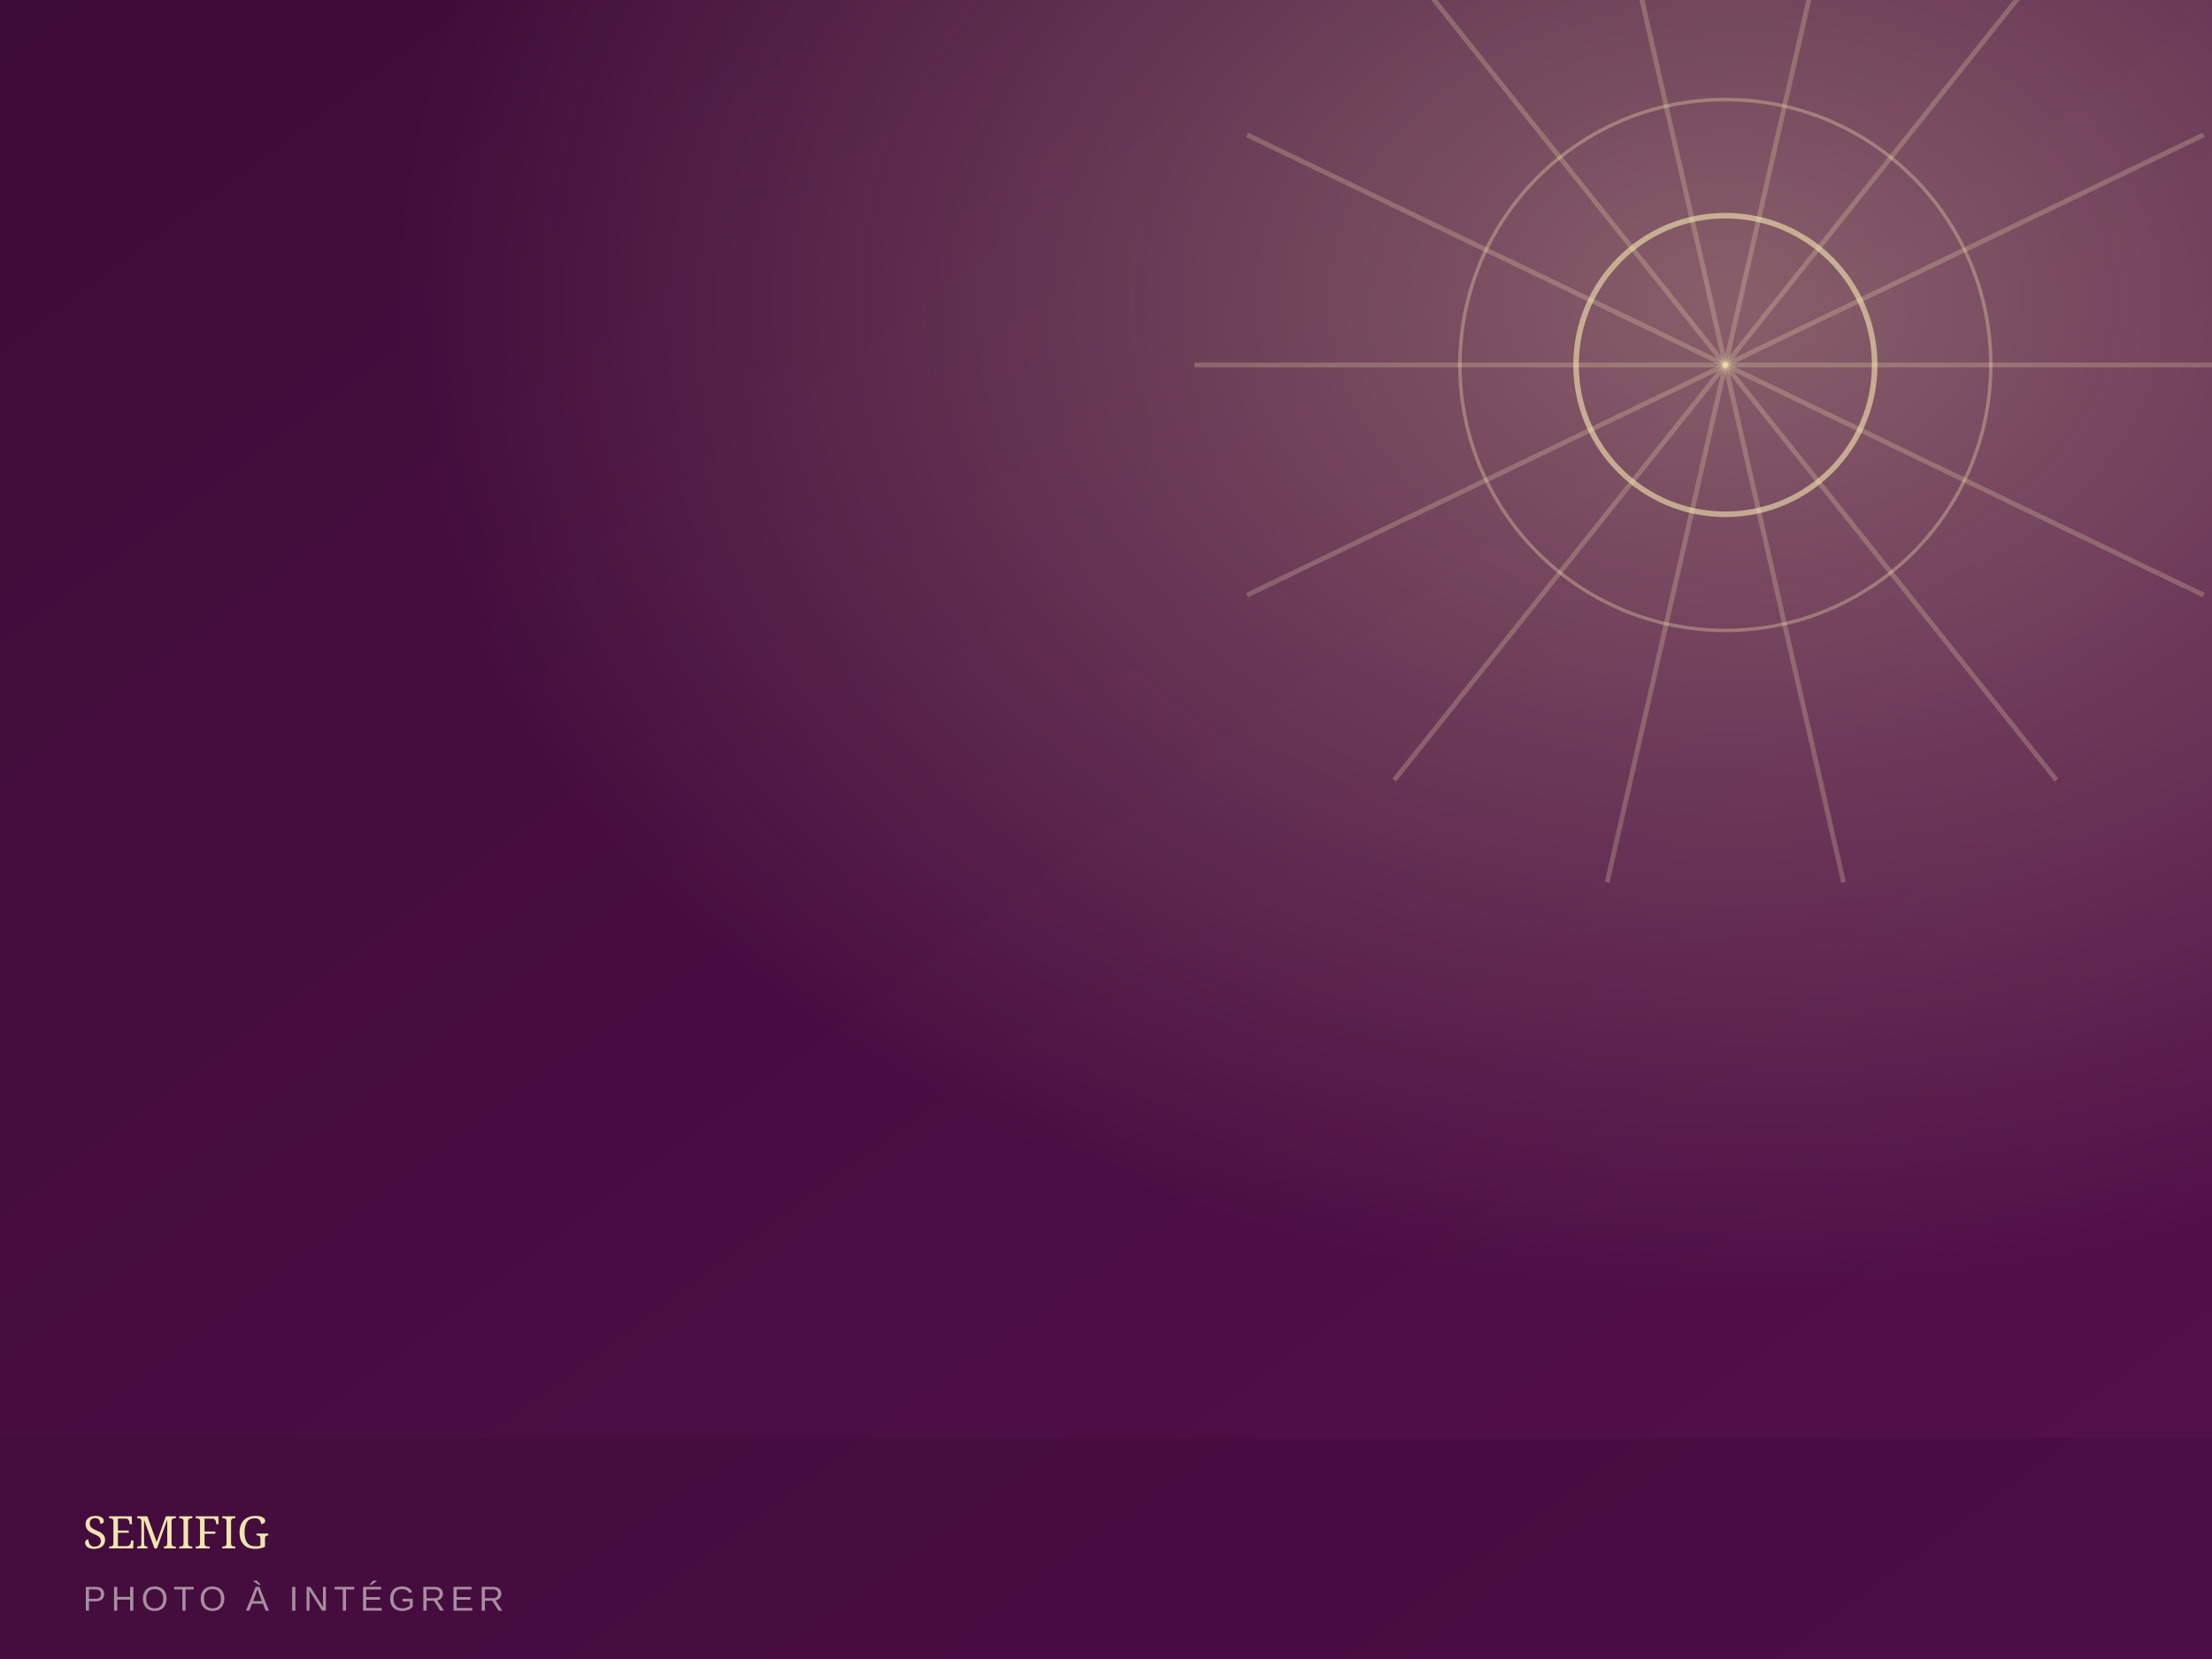
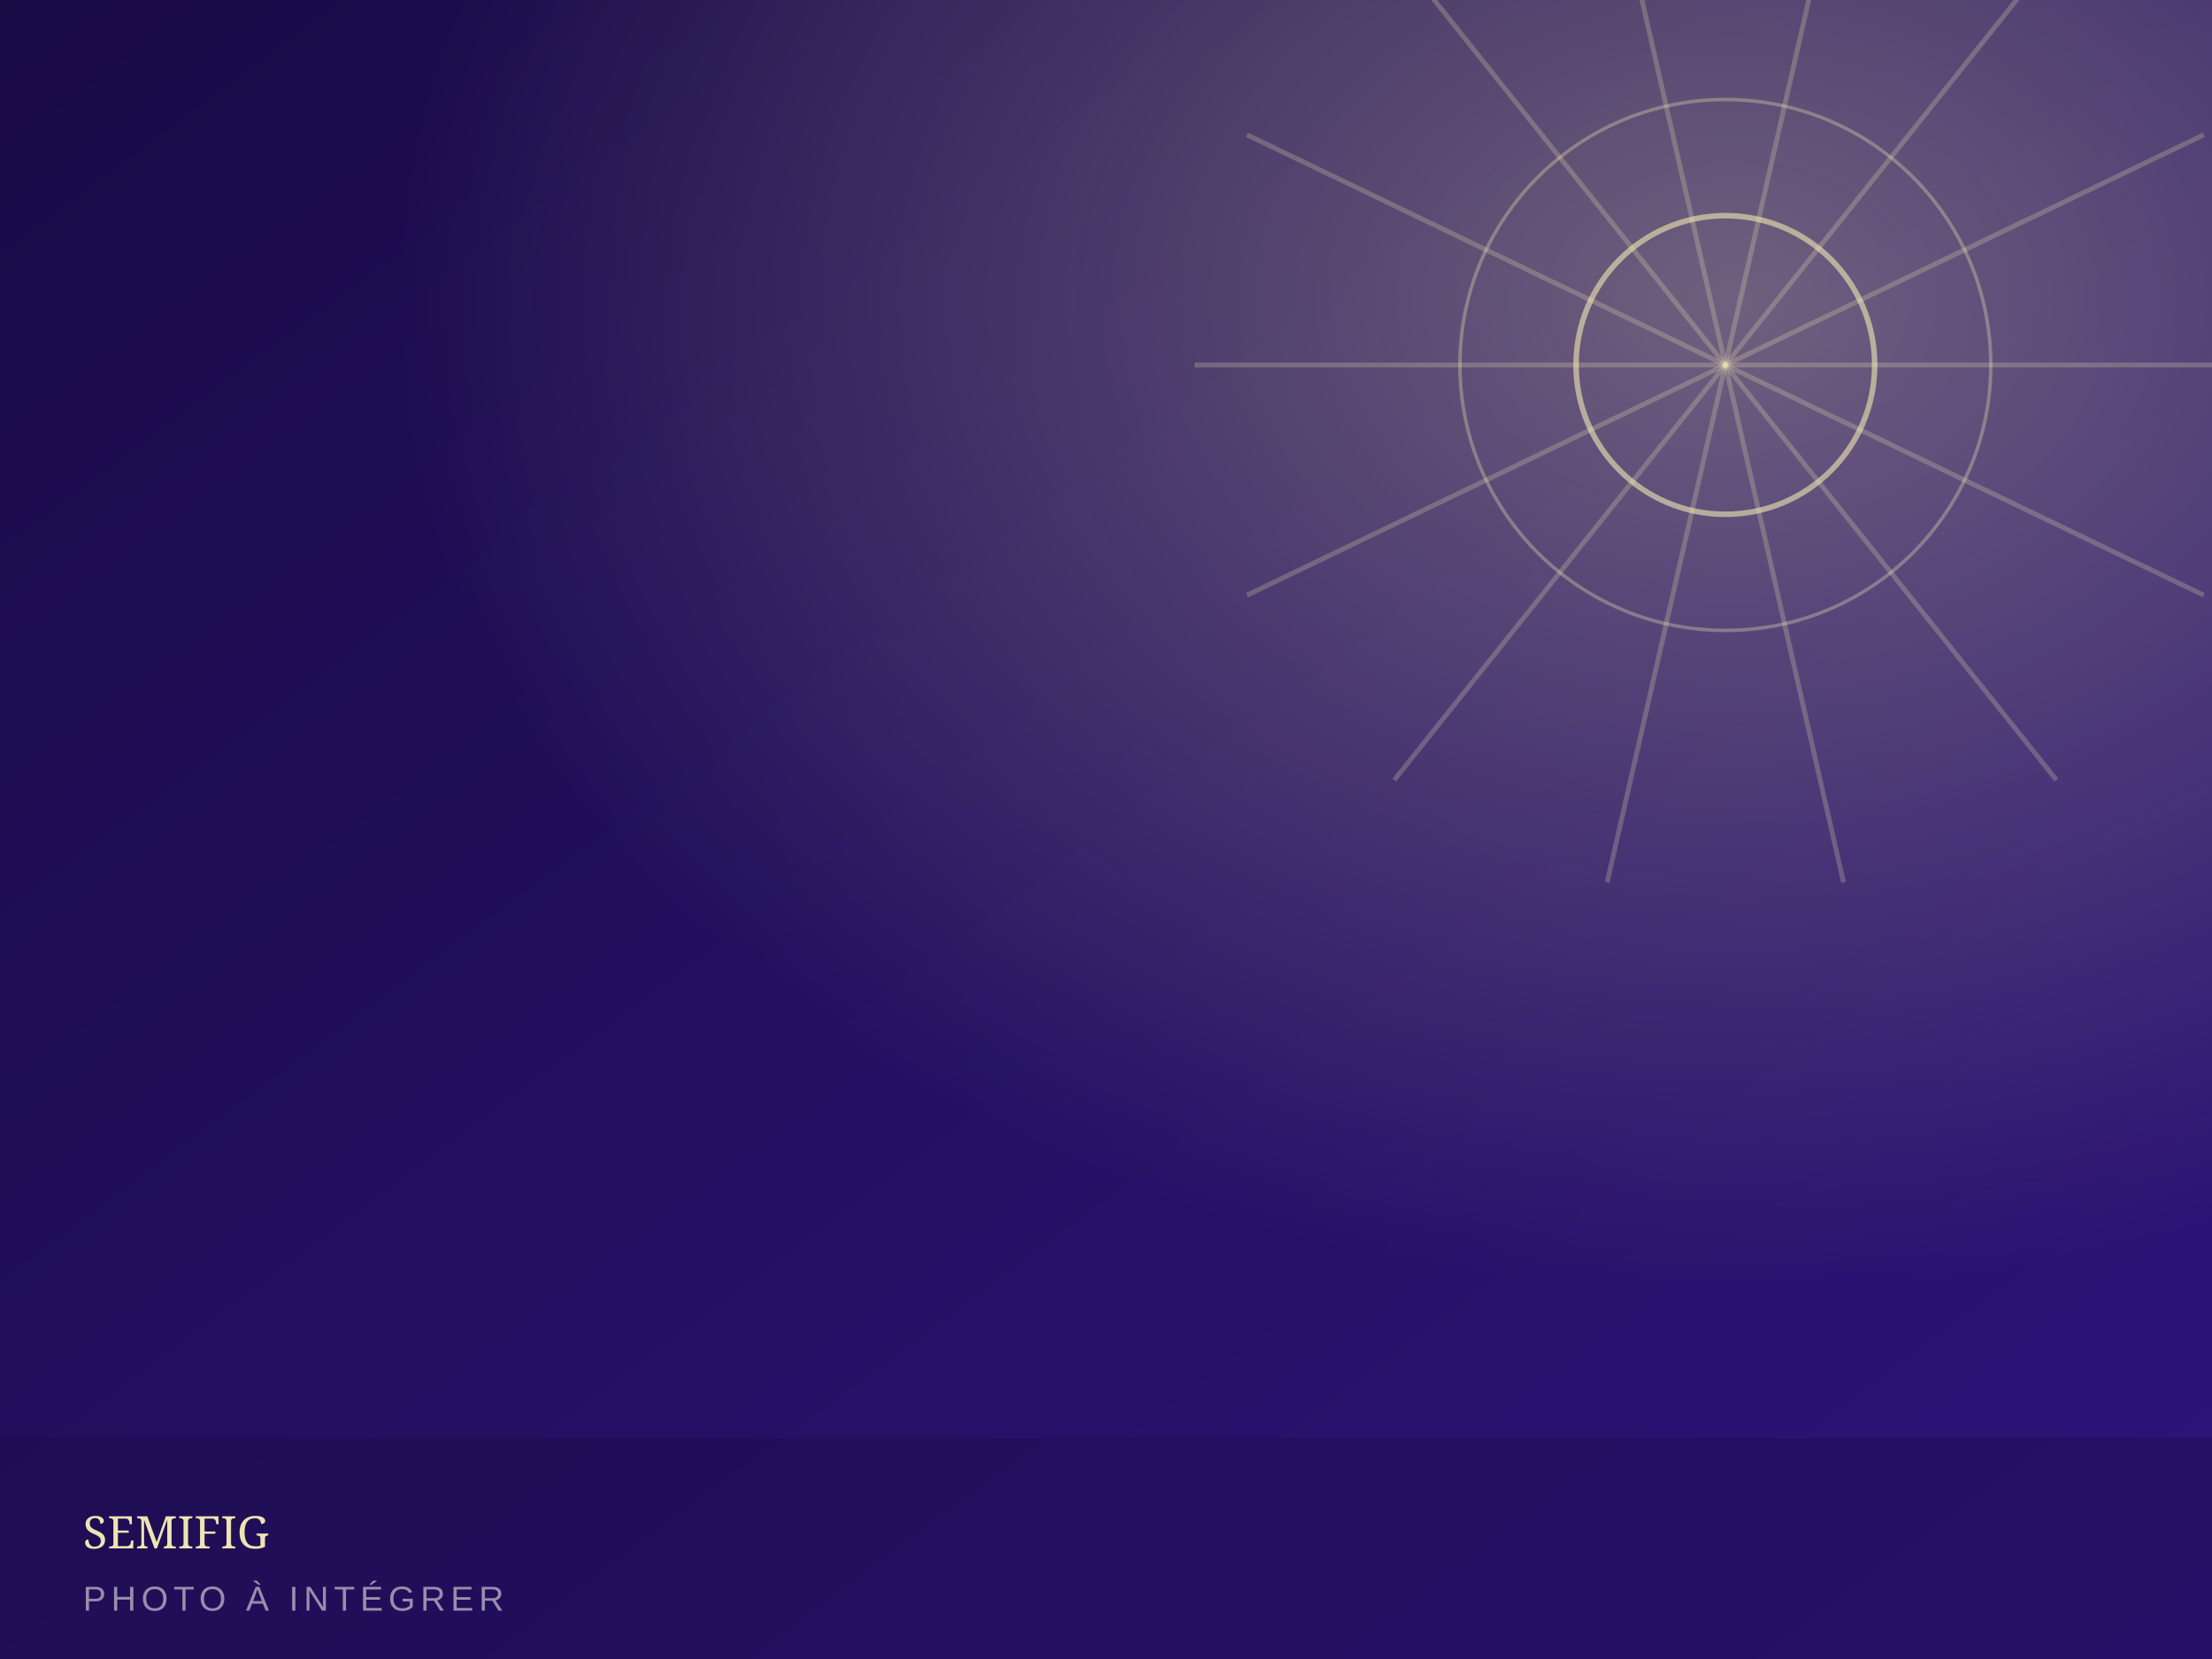
<svg xmlns="http://www.w3.org/2000/svg" viewBox="0 0 640 480" width="640" height="480" role="img" aria-label="SEMIFIG">
  <defs>
    <linearGradient id="g" x1="0%" y1="0%" x2="100%" y2="100%">
-       <stop offset="0%" stop-color="#3D0B37" />
-       <stop offset="100%" stop-color="#54104A" />
+       <stop offset="0%" stop-color="#190B46" />
+       <stop offset="100%" stop-color="#2C147B" />
    </linearGradient>
    <radialGradient id="r" cx="78%" cy="18%" r="60%">
      <stop offset="0%" stop-color="#FFF6B8" stop-opacity=".35" />
      <stop offset="100%" stop-color="#FFF6B8" stop-opacity="0" />
    </radialGradient>
  </defs>
  <rect width="640" height="480" fill="url(#g)" />
  <rect width="640" height="480" fill="url(#r)" />
  <line x1="499.2" y1="105.6" x2="652.8" y2="105.6" stroke="#FFF6B8" stroke-width="1.4" opacity="0.22" />
  <line x1="499.2" y1="105.6" x2="637.6" y2="172.2" stroke="#FFF6B8" stroke-width="1.4" opacity="0.22" />
  <line x1="499.2" y1="105.6" x2="595.0" y2="225.7" stroke="#FFF6B8" stroke-width="1.4" opacity="0.22" />
  <line x1="499.2" y1="105.6" x2="533.4" y2="255.3" stroke="#FFF6B8" stroke-width="1.4" opacity="0.22" />
  <line x1="499.2" y1="105.6" x2="465.0" y2="255.3" stroke="#FFF6B8" stroke-width="1.4" opacity="0.22" />
  <line x1="499.2" y1="105.6" x2="403.4" y2="225.7" stroke="#FFF6B8" stroke-width="1.4" opacity="0.22" />
  <line x1="499.2" y1="105.6" x2="360.8" y2="172.2" stroke="#FFF6B8" stroke-width="1.4" opacity="0.22" />
  <line x1="499.2" y1="105.6" x2="345.6" y2="105.6" stroke="#FFF6B8" stroke-width="1.4" opacity="0.22" />
  <line x1="499.2" y1="105.6" x2="360.8" y2="39.0" stroke="#FFF6B8" stroke-width="1.4" opacity="0.22" />
  <line x1="499.2" y1="105.6" x2="403.4" y2="-14.5" stroke="#FFF6B8" stroke-width="1.4" opacity="0.22" />
  <line x1="499.2" y1="105.6" x2="465.0" y2="-44.1" stroke="#FFF6B8" stroke-width="1.4" opacity="0.22" />
  <line x1="499.2" y1="105.6" x2="533.4" y2="-44.1" stroke="#FFF6B8" stroke-width="1.4" opacity="0.22" />
  <line x1="499.2" y1="105.6" x2="595.0" y2="-14.5" stroke="#FFF6B8" stroke-width="1.4" opacity="0.22" />
  <line x1="499.2" y1="105.6" x2="637.6" y2="39.0" stroke="#FFF6B8" stroke-width="1.4" opacity="0.22" />
  <circle cx="499.2" cy="105.6" r="43.2" fill="none" stroke="#FFF6B8" stroke-width="1.6" opacity=".55" />
  <circle cx="499.2" cy="105.6" r="76.8" fill="none" stroke="#FFF6B8" stroke-width="1" opacity=".3" />
-   <rect x="0" y="416" width="640" height="64" fill="#3D0B37" opacity=".38" />
+   <rect x="0" y="416" width="640" height="64" fill="#190B46" opacity=".38" />
  <text x="24" y="448" font-family="Georgia, serif" font-size="13" fill="#FFF6B8" opacity=".92">SEMIFIG</text>
  <text x="24" y="466" font-family="Arial, sans-serif" font-size="10" letter-spacing="1.5" fill="#FAF7F0" opacity=".55">PHOTO À INTÉGRER</text>
</svg>
